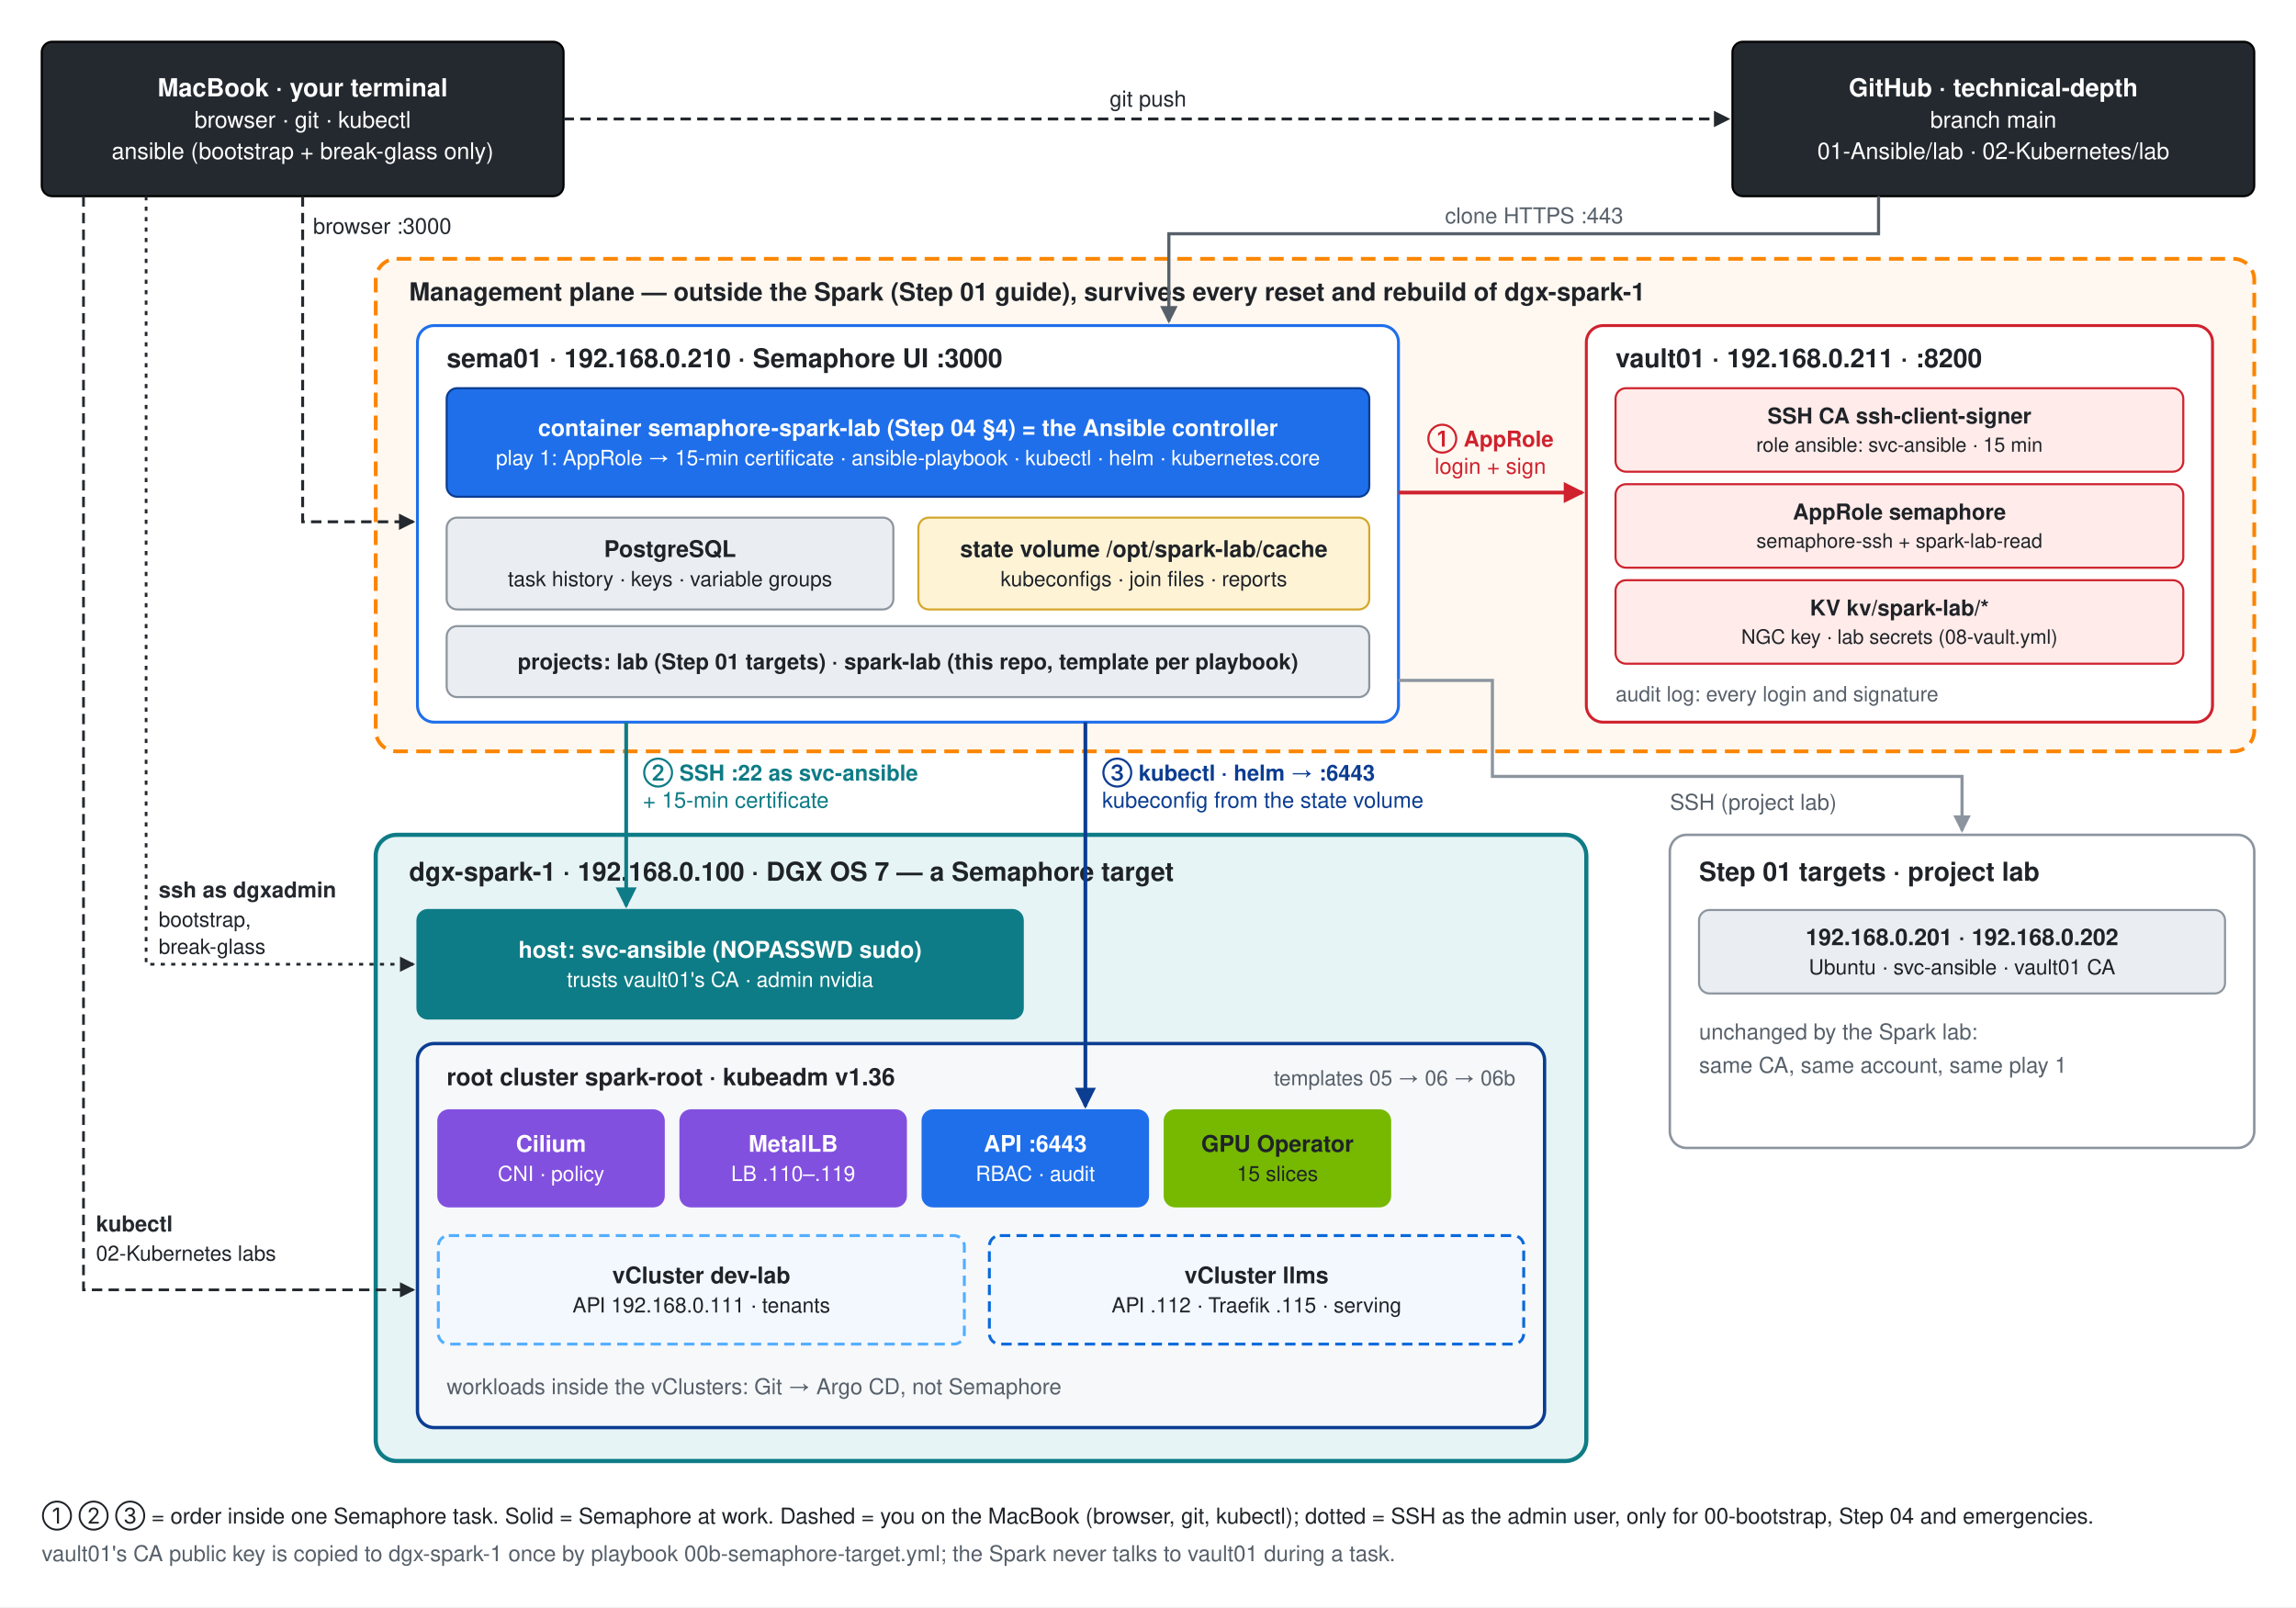
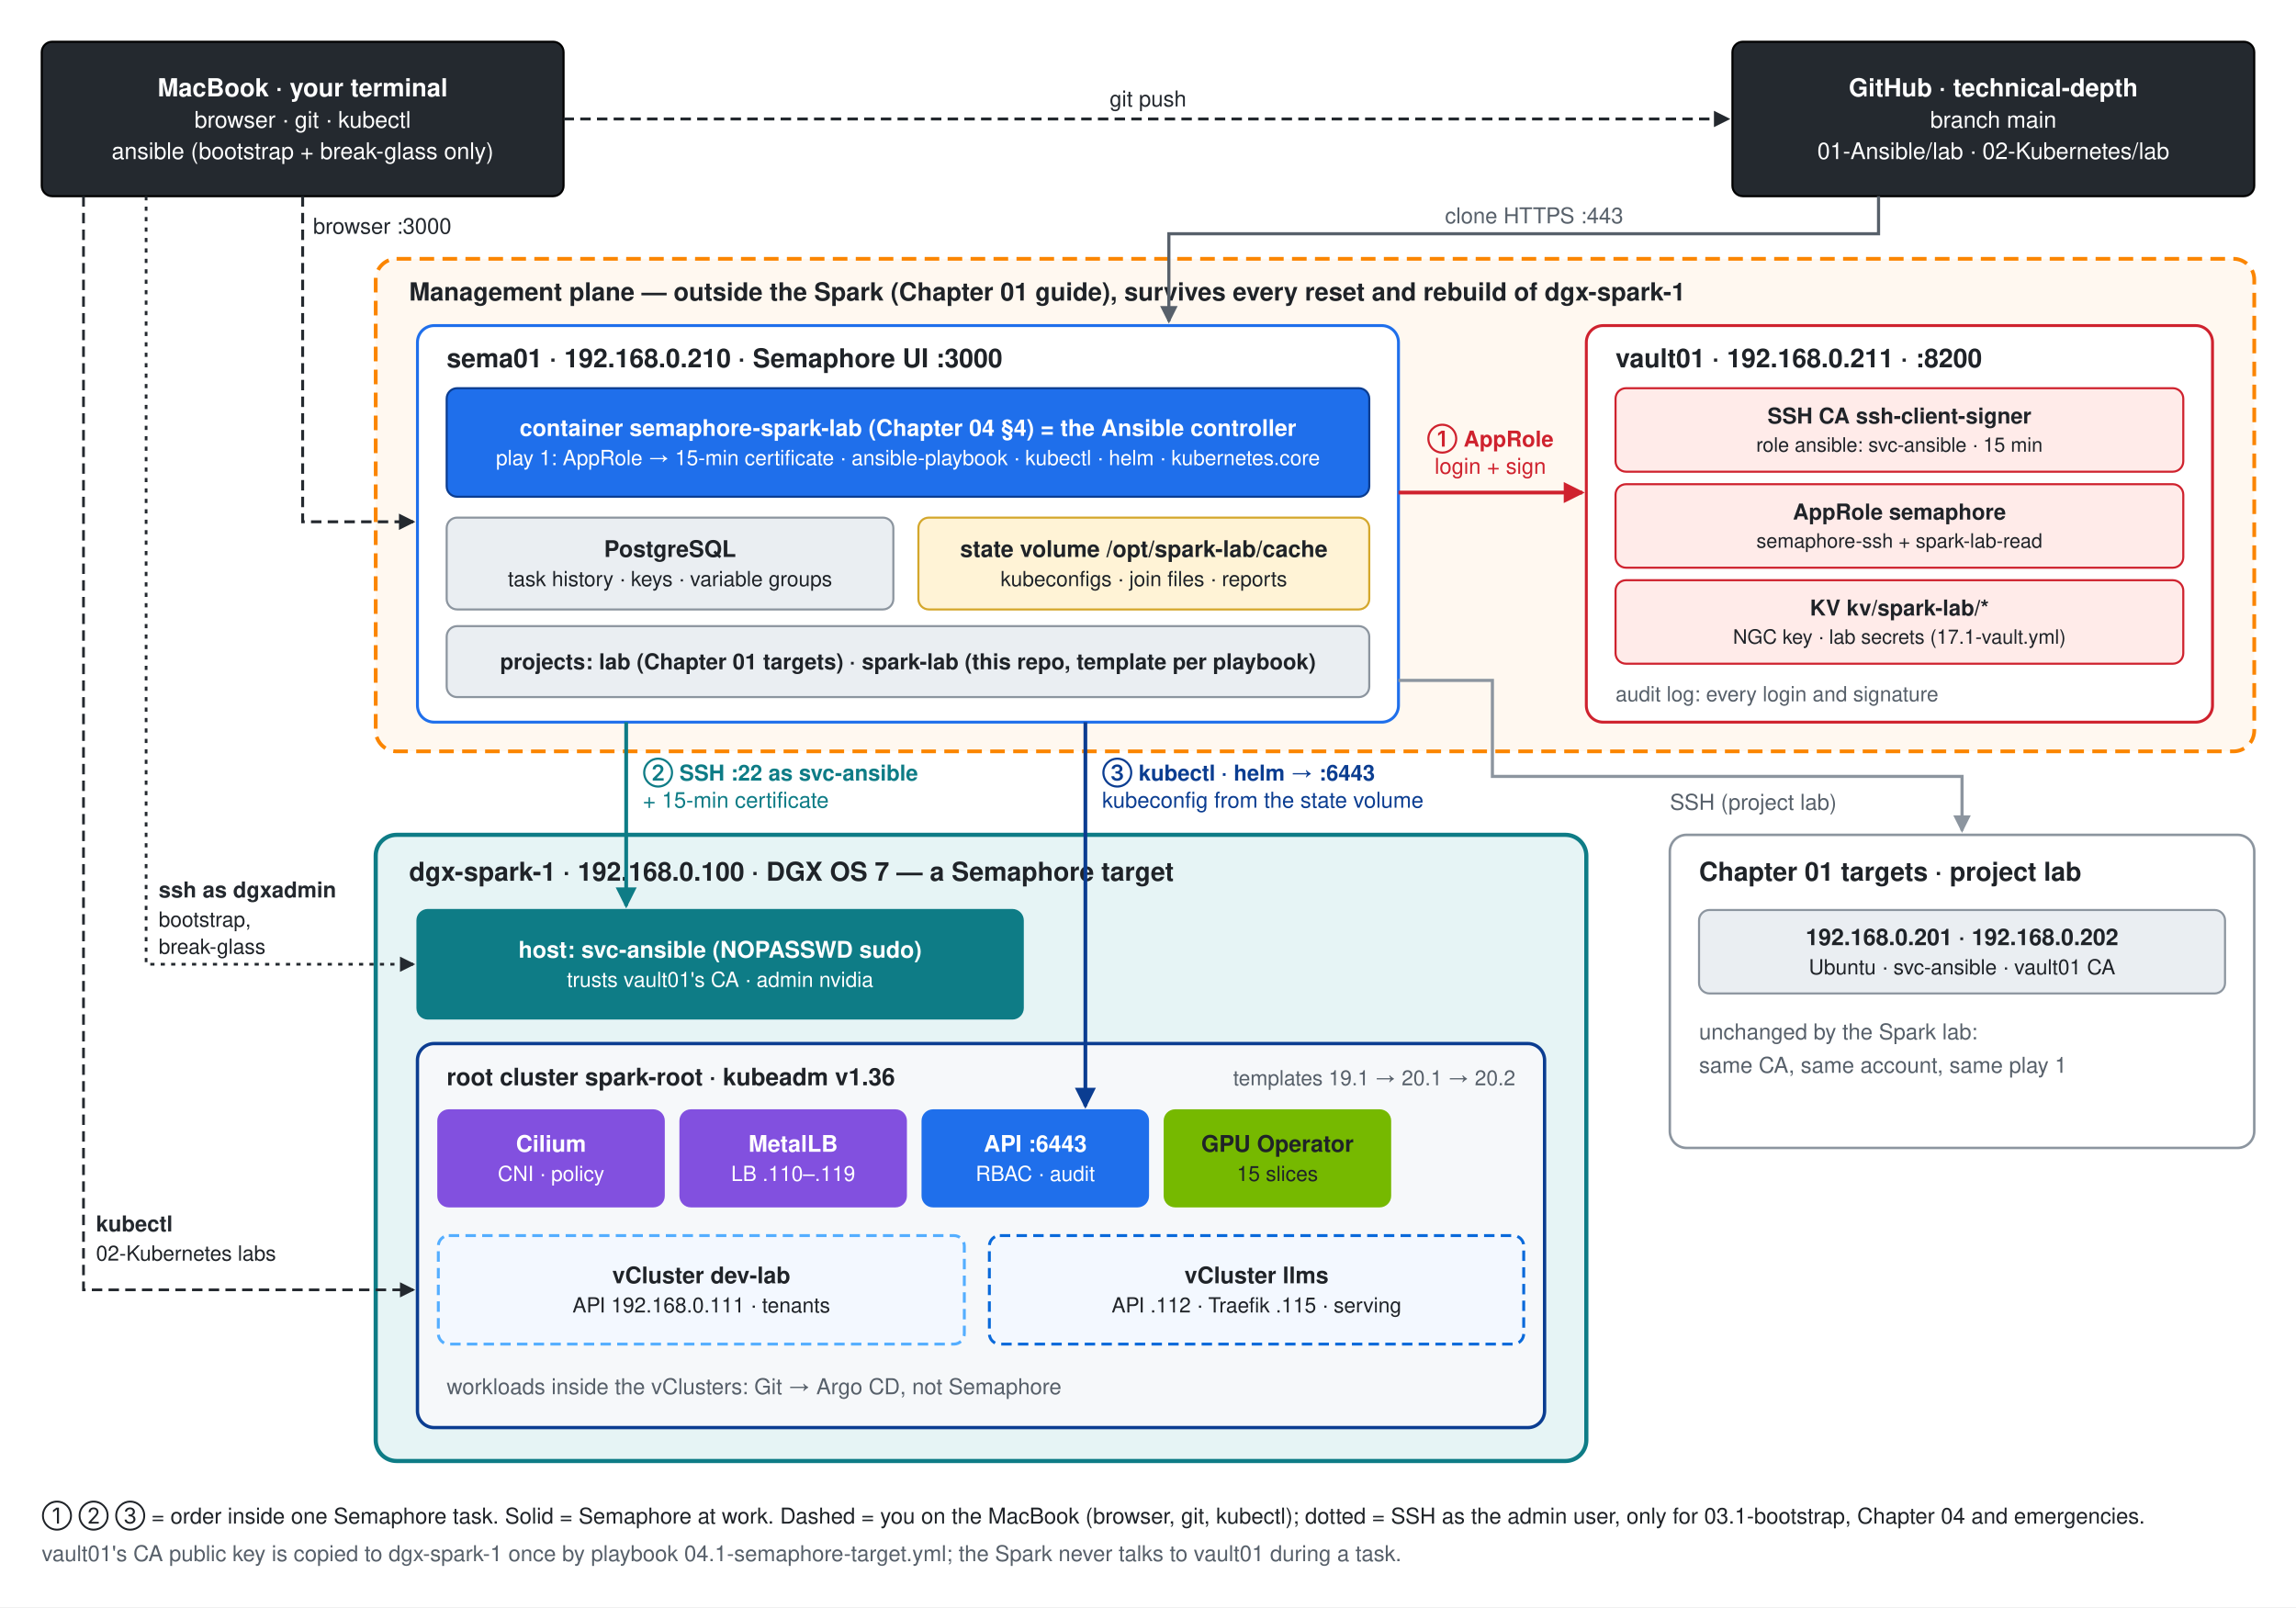
<svg xmlns="http://www.w3.org/2000/svg" width="1100" height="770" viewBox="0 0 1100 770" font-family="-apple-system,Segoe UI,Helvetica,Arial,sans-serif" role="img" aria-labelledby="t d">
  <defs>
    <marker id="m0b3d91" viewBox="0 0 10 10" refX="8" refY="5" markerWidth="7" markerHeight="7" orient="auto">
      <path d="M1 1L9 5L1 9z" fill="#0b3d91" />
    </marker>
    <marker id="m0e7c86" viewBox="0 0 10 10" refX="8" refY="5" markerWidth="7" markerHeight="7" orient="auto">
      <path d="M1 1L9 5L1 9z" fill="#0e7c86" />
    </marker>
    <marker id="m24292f" viewBox="0 0 10 10" refX="8" refY="5" markerWidth="7" markerHeight="7" orient="auto">
      <path d="M1 1L9 5L1 9z" fill="#24292f" />
    </marker>
    <marker id="m57606a" viewBox="0 0 10 10" refX="8" refY="5" markerWidth="7" markerHeight="7" orient="auto">
      <path d="M1 1L9 5L1 9z" fill="#57606a" />
    </marker>
    <marker id="m8c959f" viewBox="0 0 10 10" refX="8" refY="5" markerWidth="7" markerHeight="7" orient="auto">
      <path d="M1 1L9 5L1 9z" fill="#8c959f" />
    </marker>
    <marker id="mcf222e" viewBox="0 0 10 10" refX="8" refY="5" markerWidth="7" markerHeight="7" orient="auto">
      <path d="M1 1L9 5L1 9z" fill="#cf222e" />
    </marker>
  </defs>
  <rect width="1100" height="770" fill="#ffffff" />
  <rect x="20" y="20" width="250" height="74" rx="5" fill="#24292f" stroke="#000" stroke-width="1" />
  <text x="145.0" y="46.2" font-size="12" fill="#fff" text-anchor="middle" font-weight="600">MacBook · your terminal</text>
  <text x="145.0" y="61.2" font-size="11" fill="#fff" text-anchor="middle">browser · git · kubectl</text>
  <text x="145.0" y="76.2" font-size="11" fill="#fff" text-anchor="middle">ansible (bootstrap + break-glass only)</text>
  <rect x="830" y="20" width="250" height="74" rx="5" fill="#24292f" stroke="#000" stroke-width="1" />
  <text x="955.0" y="46.2" font-size="12" fill="#fff" text-anchor="middle" font-weight="600">GitHub · technical-depth</text>
  <text x="955.0" y="61.2" font-size="11" fill="#fff" text-anchor="middle">branch main</text>
  <text x="955.0" y="76.2" font-size="11" fill="#fff" text-anchor="middle">01-Ansible/lab · 02-Kubernetes/lab</text>
  <rect x="180" y="124" width="900" height="236" rx="10" fill="#fff8f0" stroke="#fb8500" stroke-width="1.8" stroke-dasharray="7 4" />
-   <text x="196" y="144" font-size="12" fill="#1f2328" text-anchor="start" font-weight="600">Management plane — outside the Spark (Step 01 guide), survives every reset and rebuild of dgx-spark-1</text>
+   <text x="196" y="144" font-size="12" fill="#1f2328" text-anchor="start" font-weight="600">Management plane — outside the Spark (Chapter 01 guide), survives every reset and rebuild of dgx-spark-1</text>
  <rect x="200" y="156" width="470" height="190" rx="8" fill="#ffffff" stroke="#1f6feb" stroke-width="1.4" />
  <text x="214" y="176" font-size="12.5" fill="#1f2328" text-anchor="start" font-weight="600">sema01 · 192.168.0.210 · Semaphore UI :3000</text>
  <rect x="214" y="186" width="442" height="52" rx="5" fill="#1f6feb" stroke="#0b3d91" stroke-width="1" />
-   <text x="435.0" y="208.85" font-size="11" fill="#fff" text-anchor="middle" font-weight="600">container semaphore-spark-lab (Step 04 §4) = the Ansible controller</text>
+   <text x="435.0" y="208.85" font-size="11" fill="#fff" text-anchor="middle" font-weight="600">container semaphore-spark-lab (Chapter 04 §4) = the Ansible controller</text>
  <text x="435.0" y="222.85" font-size="10" fill="#fff" text-anchor="middle">play 1: AppRole → 15-min certificate · ansible-playbook · kubectl · helm · kubernetes.core</text>
  <rect x="214" y="248" width="214" height="44" rx="5" fill="#eaeef2" stroke="#8c959f" stroke-width="1" />
  <text x="321.0" y="266.85" font-size="11" fill="#1f2328" text-anchor="middle" font-weight="600">PostgreSQL</text>
  <text x="321.0" y="280.85" font-size="10" fill="#1f2328" text-anchor="middle">task history · keys · variable groups</text>
  <rect x="440" y="248" width="216" height="44" rx="5" fill="#fff3d6" stroke="#d4a72c" stroke-width="1" />
  <text x="548.0" y="266.85" font-size="11" fill="#1f2328" text-anchor="middle" font-weight="600">state volume /opt/spark-lab/cache</text>
  <text x="548.0" y="280.85" font-size="10" fill="#1f2328" text-anchor="middle">kubeconfigs · join files · reports</text>
  <rect x="214" y="300" width="442" height="34" rx="5" fill="#eaeef2" stroke="#8c959f" stroke-width="1" />
-   <text x="435.0" y="320.675" font-size="10.5" fill="#1f2328" text-anchor="middle" font-weight="600">projects: lab (Step 01 targets) · spark-lab (this repo, template per playbook)</text>
+   <text x="435.0" y="320.675" font-size="10.5" fill="#1f2328" text-anchor="middle" font-weight="600">projects: lab (Chapter 01 targets) · spark-lab (this repo, template per playbook)</text>
  <rect x="760" y="156" width="300" height="190" rx="8" fill="#ffffff" stroke="#cf222e" stroke-width="1.4" />
  <text x="774" y="176" font-size="12.5" fill="#1f2328" text-anchor="start" font-weight="600">vault01 · 192.168.0.211 · :8200</text>
  <rect x="774" y="186" width="272" height="40" rx="5" fill="#ffebe9" stroke="#cf222e" stroke-width="1" />
  <text x="910.0" y="202.925" font-size="10.5" fill="#1f2328" text-anchor="middle" font-weight="600">SSH CA ssh-client-signer</text>
  <text x="910.0" y="216.425" font-size="9.5" fill="#1f2328" text-anchor="middle">role ansible: svc-ansible · 15 min</text>
  <rect x="774" y="232" width="272" height="40" rx="5" fill="#ffebe9" stroke="#cf222e" stroke-width="1" />
  <text x="910.0" y="248.925" font-size="10.5" fill="#1f2328" text-anchor="middle" font-weight="600">AppRole semaphore</text>
  <text x="910.0" y="262.425" font-size="9.5" fill="#1f2328" text-anchor="middle">semaphore-ssh + spark-lab-read</text>
  <rect x="774" y="278" width="272" height="40" rx="5" fill="#ffebe9" stroke="#cf222e" stroke-width="1" />
  <text x="910.0" y="294.925" font-size="10.5" fill="#1f2328" text-anchor="middle" font-weight="600">KV kv/spark-lab/*</text>
-   <text x="910.0" y="308.425" font-size="9.5" fill="#1f2328" text-anchor="middle">NGC key · lab secrets (08-vault.yml)</text>
+   <text x="910.0" y="308.425" font-size="9.5" fill="#1f2328" text-anchor="middle">NGC key · lab secrets (17.1-vault.yml)</text>
  <text x="774" y="336" font-size="10" fill="#57606a" text-anchor="start">audit log: every login and signature</text>
  <rect x="180" y="400" width="580" height="300" rx="10" fill="#e6f4f5" stroke="#0e7c86" stroke-width="2" />
  <text x="196" y="422" font-size="12.5" fill="#1f2328" text-anchor="start" font-weight="600">dgx-spark-1 · 192.168.0.100 · DGX OS 7 — a Semaphore target</text>
  <rect x="200" y="436" width="290" height="52" rx="5" fill="#0e7c86" stroke="#0e7c86" stroke-width="1" />
  <text x="345.0" y="458.85" font-size="11" fill="#fff" text-anchor="middle" font-weight="600">host: svc-ansible (NOPASSWD sudo)</text>
  <text x="345.0" y="472.85" font-size="10" fill="#fff" text-anchor="middle">trusts vault01's CA · admin nvidia</text>
  <rect x="200" y="500" width="540" height="184" rx="8" fill="#f6f8fa" stroke="#0b3d91" stroke-width="1.6" />
  <text x="214" y="520" font-size="11.5" fill="#1f2328" text-anchor="start" font-weight="600">root cluster spark-root · kubeadm v1.36</text>
-   <text x="726" y="520" font-size="10" fill="#57606a" text-anchor="end">templates 05 → 06 → 06b</text>
+   <text x="726" y="520" font-size="10" fill="#57606a" text-anchor="end">templates 19.1 → 20.1 → 20.2</text>
  <rect x="210" y="532" width="108" height="46" rx="5" fill="#8250df" stroke="#8250df" stroke-width="1" />
  <text x="264.0" y="551.85" font-size="11" fill="#fff" text-anchor="middle" font-weight="600">Cilium</text>
  <text x="264.0" y="565.85" font-size="10" fill="#fff" text-anchor="middle">CNI · policy</text>
  <rect x="326" y="532" width="108" height="46" rx="5" fill="#8250df" stroke="#8250df" stroke-width="1" />
  <text x="380.0" y="551.85" font-size="11" fill="#fff" text-anchor="middle" font-weight="600">MetalLB</text>
  <text x="380.0" y="565.85" font-size="10" fill="#fff" text-anchor="middle">LB .110–.119</text>
  <rect x="442" y="532" width="108" height="46" rx="5" fill="#1f6feb" stroke="#1f6feb" stroke-width="1" />
  <text x="496.0" y="551.85" font-size="11" fill="#fff" text-anchor="middle" font-weight="600">API :6443</text>
  <text x="496.0" y="565.85" font-size="10" fill="#fff" text-anchor="middle">RBAC · audit</text>
  <rect x="558" y="532" width="108" height="46" rx="5" fill="#76b900" stroke="#76b900" stroke-width="1" />
  <text x="612.0" y="551.85" font-size="11" fill="#1f2328" text-anchor="middle" font-weight="600">GPU Operator</text>
  <text x="612.0" y="565.85" font-size="10" fill="#1f2328" text-anchor="middle">15 slices</text>
  <rect x="210" y="592" width="252" height="52" rx="5" fill="#f3f8ff" stroke="#54aeff" stroke-width="1.4" stroke-dasharray="5 3" />
  <text x="336.0" y="614.85" font-size="11" fill="#1f2328" text-anchor="middle" font-weight="600">vCluster dev-lab</text>
  <text x="336.0" y="628.85" font-size="10" fill="#1f2328" text-anchor="middle">API 192.168.0.111 · tenants</text>
  <rect x="474" y="592" width="256" height="52" rx="5" fill="#f3f8ff" stroke="#0969da" stroke-width="1.4" stroke-dasharray="5 3" />
  <text x="602.0" y="614.85" font-size="11" fill="#1f2328" text-anchor="middle" font-weight="600">vCluster llms</text>
  <text x="602.0" y="628.85" font-size="10" fill="#1f2328" text-anchor="middle">API .112 · Traefik .115 · serving</text>
  <text x="214" y="668" font-size="10.5" fill="#57606a" text-anchor="start">workloads inside the vClusters: Git → Argo CD, not Semaphore</text>
  <rect x="800" y="400" width="280" height="150" rx="8" fill="#ffffff" stroke="#8c959f" stroke-width="1.2" />
-   <text x="814" y="422" font-size="12.5" fill="#1f2328" text-anchor="start" font-weight="600">Step 01 targets · project lab</text>
+   <text x="814" y="422" font-size="12.5" fill="#1f2328" text-anchor="start" font-weight="600">Chapter 01 targets · project lab</text>
  <rect x="814" y="436" width="252" height="40" rx="5" fill="#eaeef2" stroke="#8c959f" stroke-width="1" />
  <text x="940.0" y="452.85" font-size="11" fill="#1f2328" text-anchor="middle" font-weight="600">192.168.0.201 · 192.168.0.202</text>
  <text x="940.0" y="466.85" font-size="10" fill="#1f2328" text-anchor="middle">Ubuntu · svc-ansible · vault01 CA</text>
  <text x="814" y="498" font-size="10.5" fill="#57606a" text-anchor="start">unchanged by the Spark lab:</text>
  <text x="814" y="514" font-size="10.5" fill="#57606a" text-anchor="start">same CA, same account, same play 1</text>
  <path d="M145 94 L145 250 L198 250" fill="none" stroke="#24292f" stroke-width="1.4" stroke-dasharray="5 3" marker-end="url(#m24292f)" />
  <text x="150" y="112" font-size="10.5" fill="#24292f" text-anchor="start">browser :3000</text>
  <path d="M270 57 L828 57" fill="none" stroke="#24292f" stroke-width="1.4" stroke-dasharray="5 3" marker-end="url(#m24292f)" />
  <text x="550" y="51" font-size="10.5" fill="#24292f" text-anchor="middle">git push</text>
  <path d="M900 94 L900 112 L560 112 L560 154" fill="none" stroke="#57606a" stroke-width="1.5" marker-end="url(#m57606a)" />
  <text x="735" y="107" font-size="10.5" fill="#57606a" text-anchor="middle">clone HTTPS :443</text>
  <path d="M670 236 L758 236" fill="none" stroke="#cf222e" stroke-width="1.8" marker-end="url(#mcf222e)" />
  <text x="714" y="214" font-size="10.5" fill="#cf222e" text-anchor="middle" font-weight="600">① AppRole</text>
  <text x="714" y="227" font-size="10.5" fill="#cf222e" text-anchor="middle">login + sign</text>
  <path d="M300 346 L300 434" fill="none" stroke="#0e7c86" stroke-width="1.8" marker-end="url(#m0e7c86)" />
  <text x="308" y="374" font-size="10.5" fill="#0e7c86" text-anchor="start" font-weight="600">② SSH :22 as svc-ansible</text>
  <text x="308" y="387" font-size="10.5" fill="#0e7c86" text-anchor="start">+ 15-min certificate</text>
  <path d="M520 346 L520 530" fill="none" stroke="#0b3d91" stroke-width="1.8" marker-end="url(#m0b3d91)" />
  <text x="528" y="374" font-size="10.5" fill="#0b3d91" text-anchor="start" font-weight="600">③ kubectl · helm → :6443</text>
  <text x="528" y="387" font-size="10.5" fill="#0b3d91" text-anchor="start">kubeconfig from the state volume</text>
  <path d="M670 326 L715 326 L715 372 L940 372 L940 398" fill="none" stroke="#8c959f" stroke-width="1.5" marker-end="url(#m8c959f)" />
  <text x="840" y="388" font-size="10.5" fill="#57606a" text-anchor="middle">SSH (project lab)</text>
  <path d="M70 94 L70 462 L198 462" fill="none" stroke="#24292f" stroke-width="1.3" stroke-dasharray="2 3" marker-end="url(#m24292f)" />
  <text x="76" y="430" font-size="10.5" fill="#24292f" text-anchor="start" font-weight="600">ssh as dgxadmin</text>
  <text x="76" y="444" font-size="10" fill="#1f2328" text-anchor="start">bootstrap,</text>
  <text x="76" y="457" font-size="10" fill="#1f2328" text-anchor="start">break-glass</text>
  <path d="M40 94 L40 618 L198 618" fill="none" stroke="#24292f" stroke-width="1.3" stroke-dasharray="5 3" marker-end="url(#m24292f)" />
  <text x="46" y="590" font-size="10.5" fill="#24292f" text-anchor="start" font-weight="600">kubectl</text>
  <text x="46" y="604" font-size="10" fill="#1f2328" text-anchor="start">02-Kubernetes labs</text>
-   <text x="20" y="730" font-size="10.5" fill="#1f2328" text-anchor="start">① ② ③ = order inside one Semaphore task.   Solid = Semaphore at work.   Dashed = you on the MacBook (browser, git, kubectl); dotted = SSH as the admin user, only for 00-bootstrap, Step 04 and emergencies.</text>
-   <text x="20" y="748" font-size="10.5" fill="#57606a" text-anchor="start">vault01's CA public key is copied to dgx-spark-1 once by playbook 00b-semaphore-target.yml; the Spark never talks to vault01 during a task.</text>
+   <text x="20" y="730" font-size="10.5" fill="#1f2328" text-anchor="start">① ② ③ = order inside one Semaphore task.   Solid = Semaphore at work.   Dashed = you on the MacBook (browser, git, kubectl); dotted = SSH as the admin user, only for 03.1-bootstrap, Chapter 04 and emergencies.</text>
+   <text x="20" y="748" font-size="10.5" fill="#57606a" text-anchor="start">vault01's CA public key is copied to dgx-spark-1 once by playbook 04.1-semaphore-target.yml; the Spark never talks to vault01 during a task.</text>
</svg>
